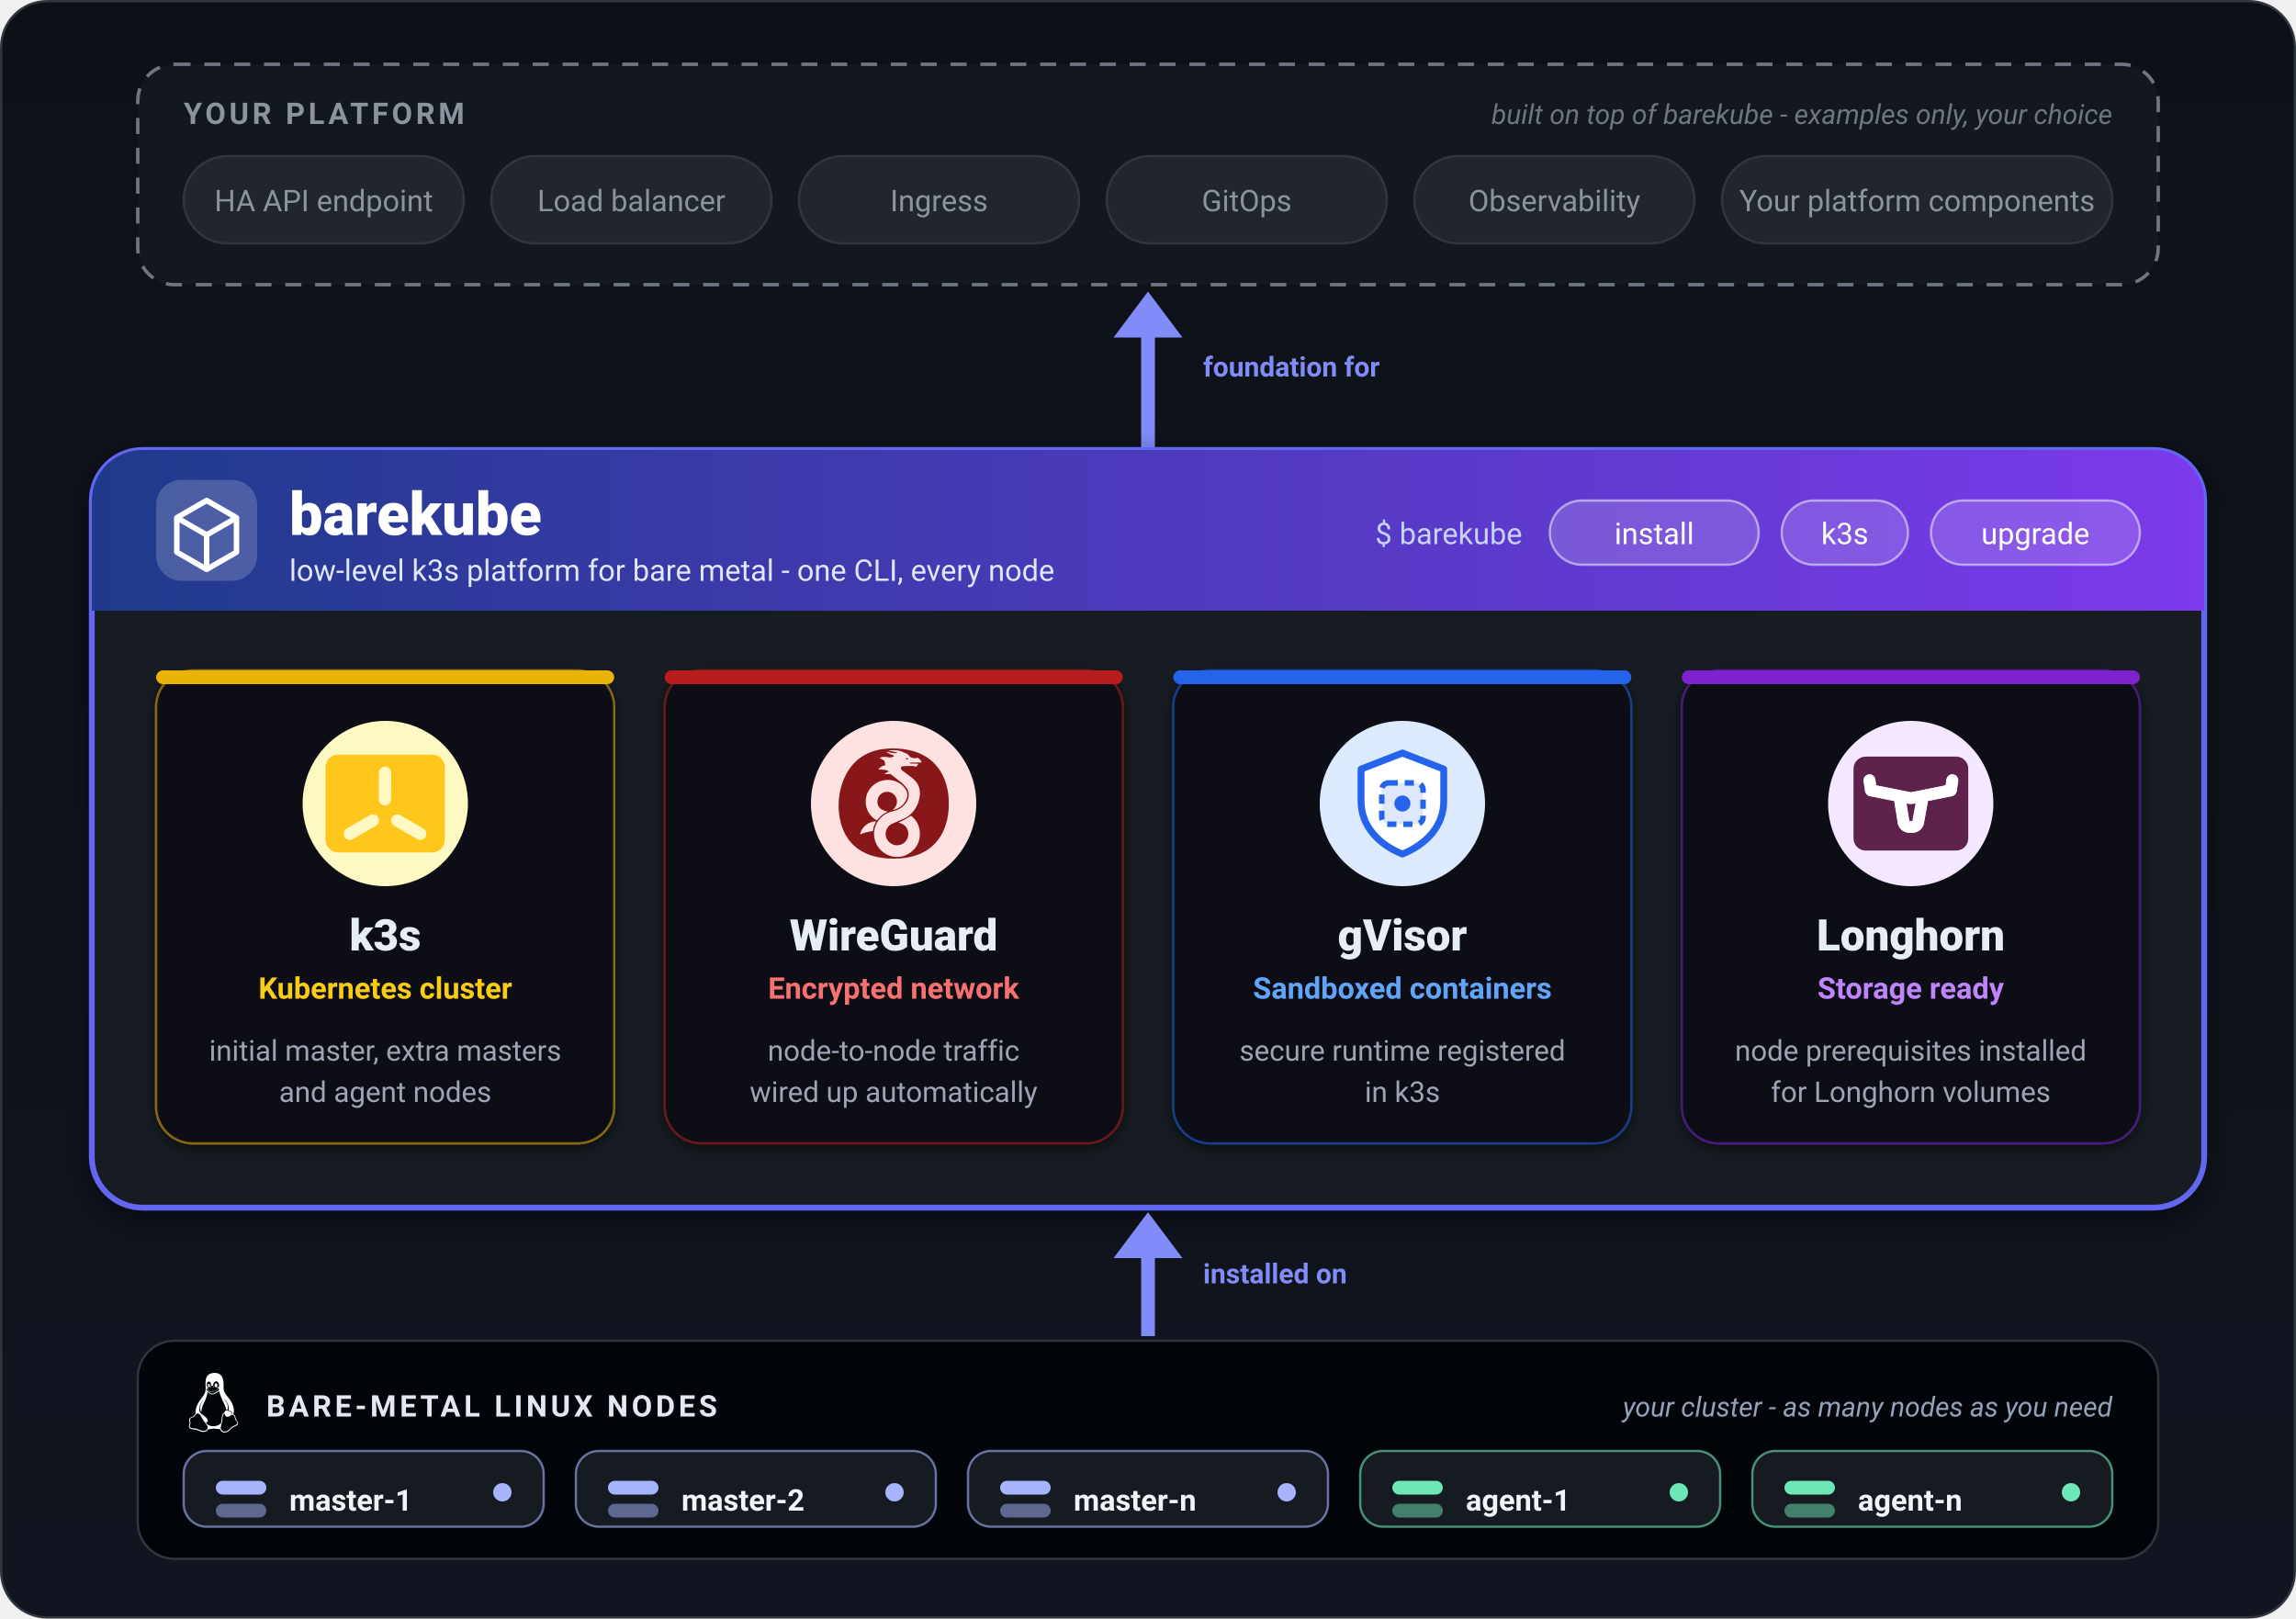
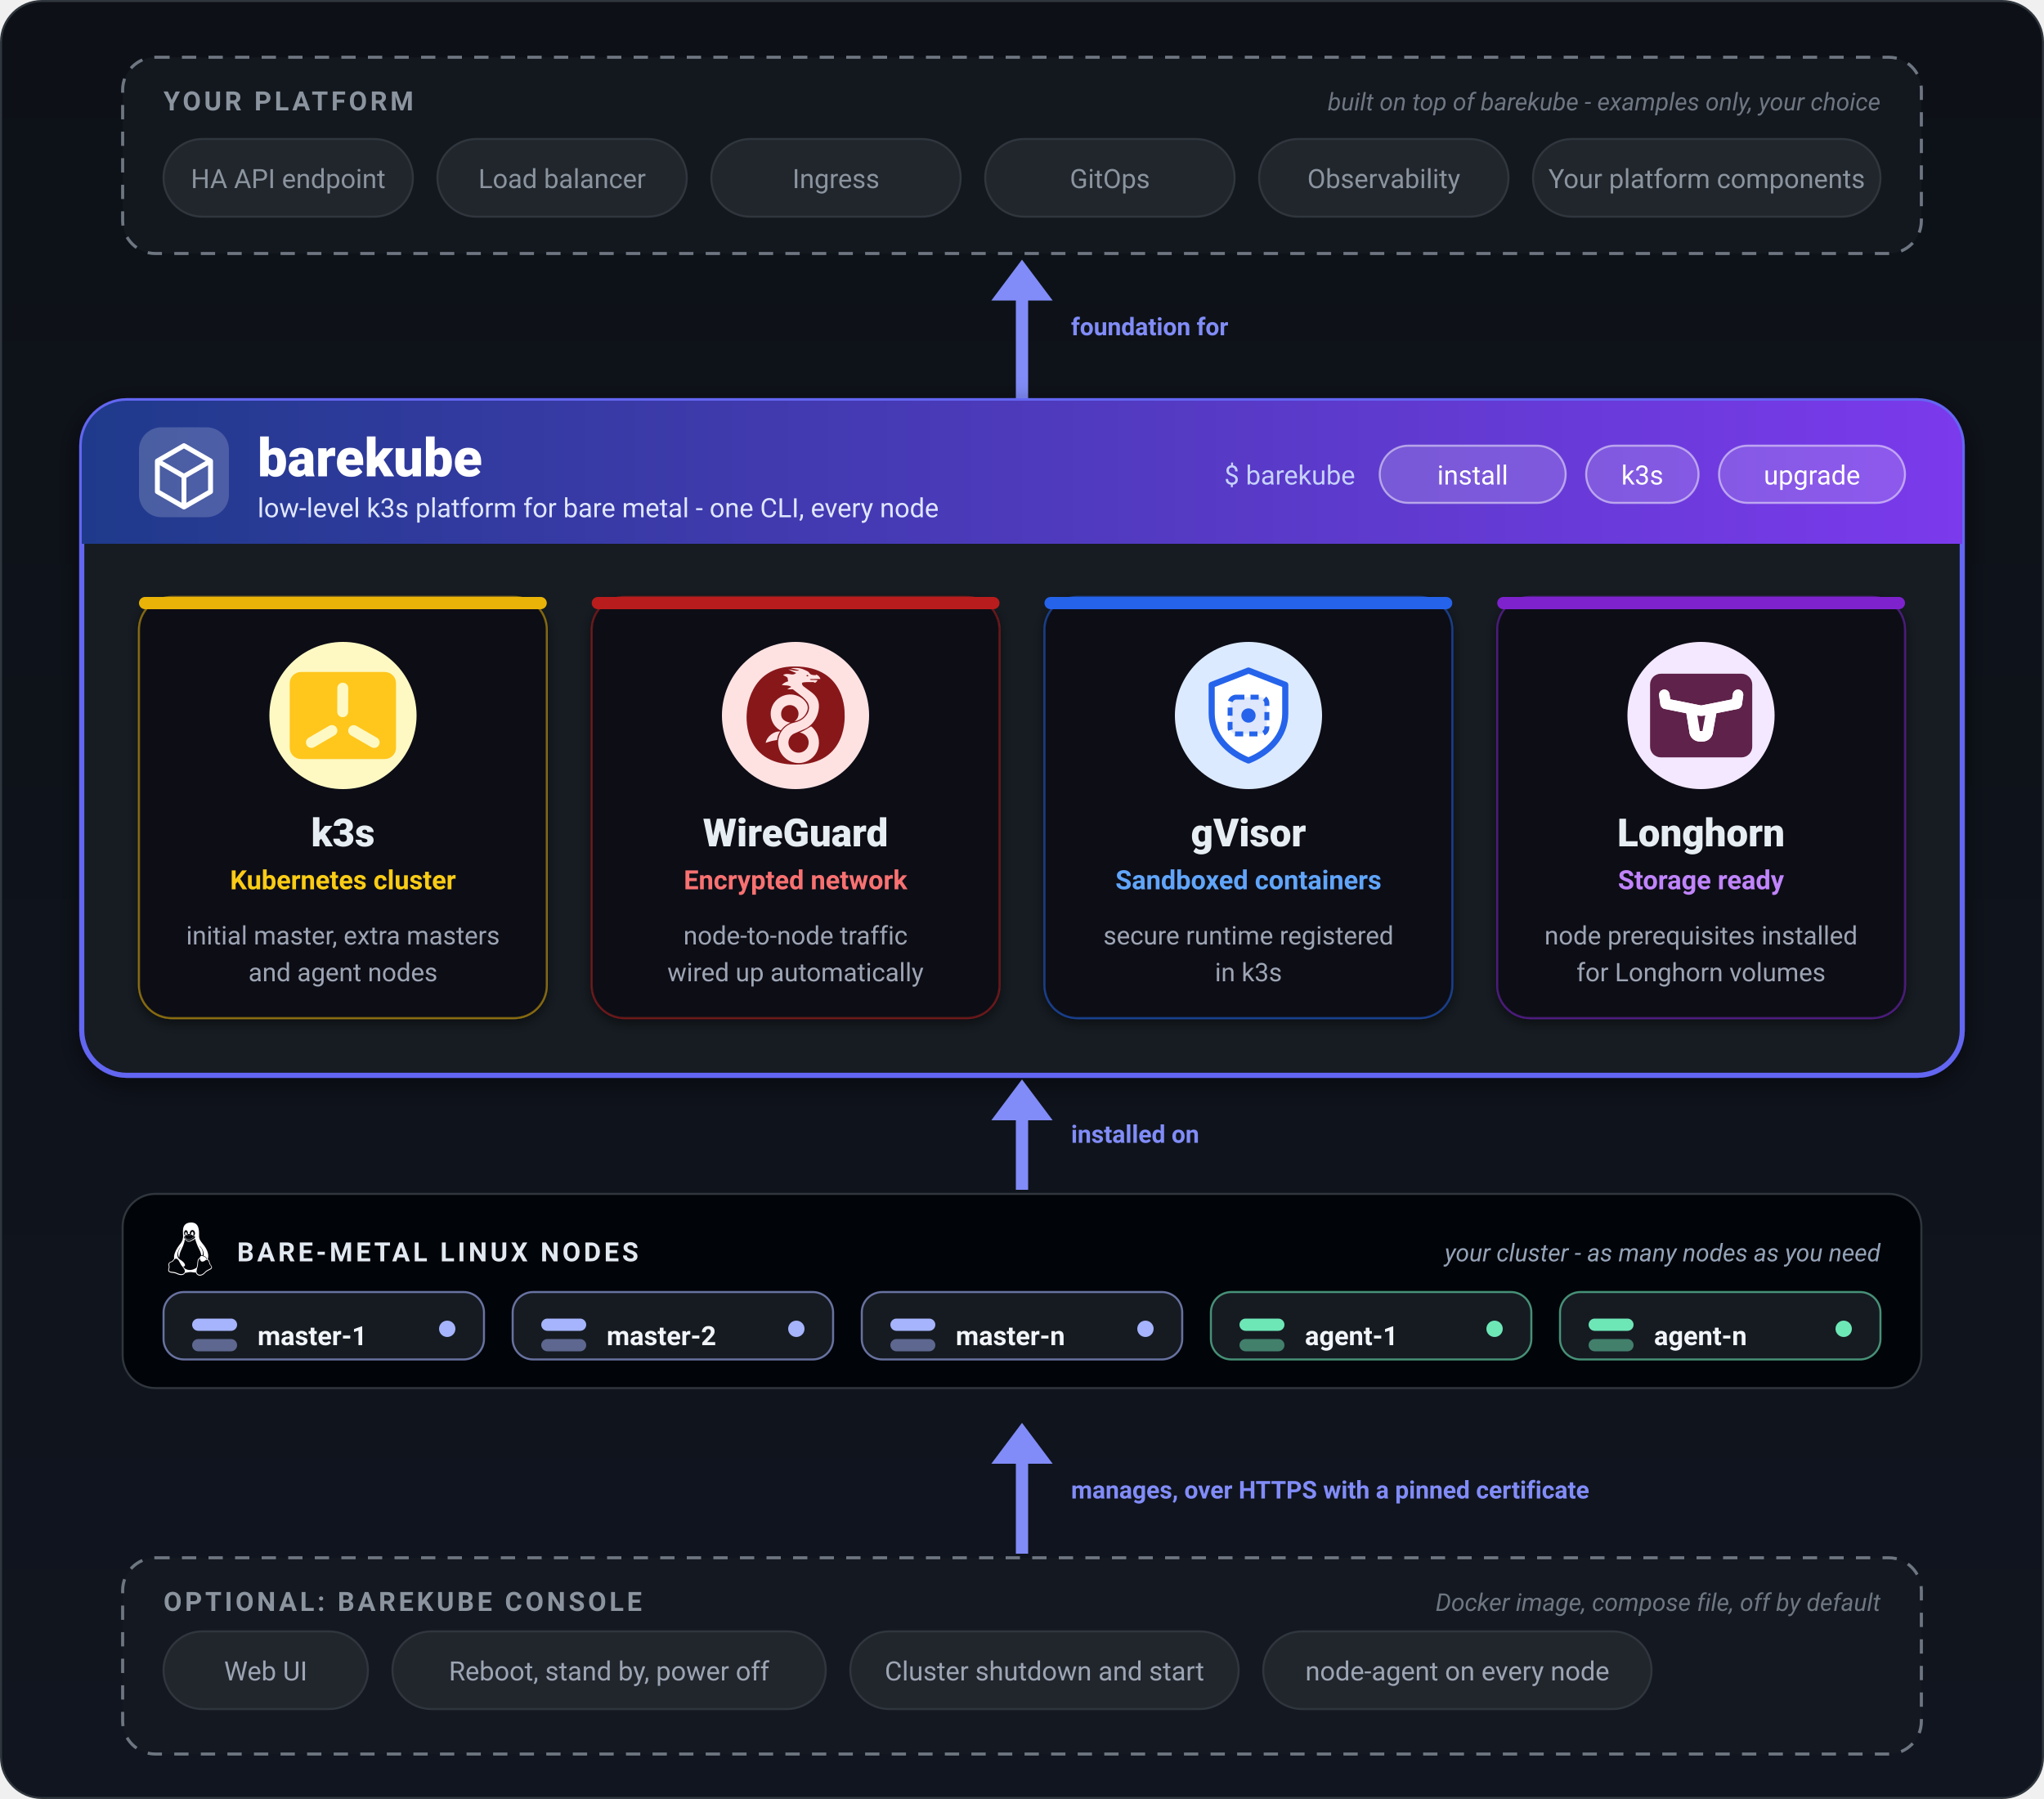
- <svg xmlns="http://www.w3.org/2000/svg" viewBox="0 0 1000 705" width="1000" height="705" role="img" aria-labelledby="t d">
+ <svg xmlns="http://www.w3.org/2000/svg" viewBox="0 0 1000 880" width="1000" height="880" role="img" aria-labelledby="t d">
  <defs>
    <linearGradient id="hdr" x1="0" y1="0" x2="1" y2="0">
      <stop offset="0" stop-color="#1e3a8a" />
      <stop offset="1" stop-color="#7c3aed" />
    </linearGradient>
    <linearGradient id="bg" x1="0" y1="0" x2="0" y2="1">
      <stop offset="0" stop-color="#0d1117" />
      <stop offset="1" stop-color="#10151f" />
    </linearGradient>
    <filter id="sh" x="-10%" y="-10%" width="120%" height="130%">
      <feDropShadow dx="0" dy="4" stdDeviation="6" flood-color="#000000" flood-opacity="0.5" />
    </filter>
    <filter id="shs" x="-10%" y="-10%" width="120%" height="130%">
      <feDropShadow dx="0" dy="2" stdDeviation="3" flood-color="#000000" flood-opacity="0.5" />
    </filter>
    <style>text{font-family:-apple-system,"Segoe UI",Roboto,Helvetica,Arial,sans-serif}</style>
  </defs>
-   <rect x="0.5" y="0.5" width="999" height="704" rx="20" fill="url(#bg)" stroke="#30363d" />
+   <rect x="0.5" y="0.5" width="999" height="879" rx="20" fill="url(#bg)" stroke="#30363d" />
  <rect x="60" y="28" width="880" height="96" rx="16" fill="#161b22" fill-opacity="0.7" stroke="#6e7681" stroke-width="1.5" stroke-dasharray="7 6" />
  <text x="80" y="54" font-size="13" font-weight="700" letter-spacing="1.5" fill="#8b949e">YOUR PLATFORM</text>
  <text x="920" y="54" text-anchor="end" font-size="12" fill="#6e7681" font-style="italic">built on top of barekube - examples only, your choice</text>
  <rect x="80" y="68" width="122" height="38" rx="19" fill="#21262d" stroke="#30363d" />
  <text x="141.0" y="92" text-anchor="middle" font-size="13" fill="#8b949e">HA API endpoint</text>
  <rect x="214" y="68" width="122" height="38" rx="19" fill="#21262d" stroke="#30363d" />
  <text x="275.0" y="92" text-anchor="middle" font-size="13" fill="#8b949e">Load balancer</text>
  <rect x="348" y="68" width="122" height="38" rx="19" fill="#21262d" stroke="#30363d" />
  <text x="409.0" y="92" text-anchor="middle" font-size="13" fill="#8b949e">Ingress</text>
  <rect x="482" y="68" width="122" height="38" rx="19" fill="#21262d" stroke="#30363d" />
  <text x="543.0" y="92" text-anchor="middle" font-size="13" fill="#8b949e">GitOps</text>
  <rect x="616" y="68" width="122" height="38" rx="19" fill="#21262d" stroke="#30363d" />
  <text x="677.0" y="92" text-anchor="middle" font-size="13" fill="#8b949e">Observability</text>
  <rect x="750" y="68" width="170" height="38" rx="19" fill="#21262d" stroke="#30363d" />
  <text x="835.0" y="92" text-anchor="middle" font-size="13" fill="#8b949e">Your platform components</text>
  <path d="M497.0 198 V147 H485 L500 127 L515 147 H503.0 V198 Z" fill="#818cf8" />
  <text x="524" y="164" font-size="12" fill="#818cf8" font-weight="600">foundation for</text>
  <rect x="40" y="196" width="920" height="330" rx="22" fill="#161b22" stroke="#6366f1" stroke-width="2.5" filter="url(#sh)" />
  <path d="M40 218 a22 22 0 0 1 22 -22 h876 a22 22 0 0 1 22 22 v48 h-920 z" fill="url(#hdr)" />
  <g transform="translate(68,209)">
    <rect width="44" height="44" rx="11" fill="#fff" fill-opacity="0.18" />
    <path d="M22 9 L35 16.5 V31.5 L22 39 L9 31.5 V16.5 Z" fill="none" stroke="#fff" stroke-width="2.4" stroke-linejoin="round" />
    <path d="M9 16.5 L22 24 L35 16.5 M22 24 V39" fill="none" stroke="#fff" stroke-width="2.4" stroke-linejoin="round" />
  </g>
  <text x="126" y="233" font-size="26" font-weight="800" fill="#fff">barekube</text>
  <text x="126" y="253" font-size="13" fill="#e0e7ff">low-level k3s platform for bare metal - one CLI, every node</text>
  <rect x="841" y="218" width="91" height="28" rx="14" fill="#fff" fill-opacity="0.16" stroke="#fff" stroke-opacity="0.5" />
  <text x="886.5" y="237" text-anchor="middle" font-size="13" font-family="ui-monospace,Menlo,Consolas,monospace" fill="#fff">upgrade</text>
  <rect x="776" y="218" width="55" height="28" rx="14" fill="#fff" fill-opacity="0.16" stroke="#fff" stroke-opacity="0.5" />
  <text x="803.5" y="237" text-anchor="middle" font-size="13" font-family="ui-monospace,Menlo,Consolas,monospace" fill="#fff">k3s</text>
  <rect x="675" y="218" width="91" height="28" rx="14" fill="#fff" fill-opacity="0.16" stroke="#fff" stroke-opacity="0.5" />
  <text x="720.5" y="237" text-anchor="middle" font-size="13" font-family="ui-monospace,Menlo,Consolas,monospace" fill="#fff">install</text>
  <text x="663" y="237" text-anchor="end" font-size="13" font-family="ui-monospace,Menlo,Consolas,monospace" fill="#c7d2fe">$ barekube</text>
  <g filter="url(#shs)">
    <rect x="68.0" y="292" width="199.5" height="206" rx="16" fill="#0d1117" stroke="#eab308" stroke-opacity="0.5" />
  </g>
  <rect x="68.0" y="292" width="199.5" height="6" rx="3" fill="#eab308" />
  <circle cx="167.8" cy="350" r="36" fill="#fef9c3" />
  <svg x="141.75" y="324" width="52" height="52" viewBox="0 0 194.256 159.089" preserveAspectRatio="xMidYMid meet">
    <path fill="#ffc61c" d="M173.695,0H20.561A20.621,20.621,0,0,0-0,20.561V138.528a20.621,20.621,0,0,0,20.561,20.561H173.695a20.621,20.621,0,0,0,20.561-20.561V20.561A20.621,20.621,0,0,0,173.695,0ZM82.083,115.687,44.711,137.405a10,10,0,1,1-10.049-17.292L72.034,98.395a10,10,0,1,1,10.049,17.292ZM96.785,82.598h-.045A10,10,0,0,1,86.784,72.554l.188-43.053a10.001,10.001,0,0,1,9.999-9.957h.045a10,10,0,0,1,9.956,10.043l-.188,43.053A10.001,10.001,0,0,1,96.785,82.598Zm66.125,51.157a9.996,9.996,0,0,1-13.66,3.66l-37.427-21.608a10,10,0,0,1,10-17.32l37.427,21.608A9.999,9.999,0,0,1,162.91,133.755Z" />
  </svg>
  <text x="167.8" y="414" text-anchor="middle" font-size="19" font-weight="800" fill="#e6edf3">k3s</text>
  <text x="167.8" y="435" text-anchor="middle" font-size="13" font-weight="600" fill="#facc15">Kubernetes cluster</text>
  <text x="167.8" y="462" text-anchor="middle" font-size="12.5" fill="#9da5b4">initial master, extra masters</text>
  <text x="167.8" y="480" text-anchor="middle" font-size="12.5" fill="#9da5b4">and agent nodes</text>
  <g filter="url(#shs)">
    <rect x="289.5" y="292" width="199.5" height="206" rx="16" fill="#0d1117" stroke="#b91c1c" stroke-opacity="0.5" />
  </g>
  <rect x="289.5" y="292" width="199.5" height="6" rx="3" fill="#b91c1c" />
  <circle cx="389.2" cy="350" r="36" fill="#fee2e2" />
  <svg x="365.25" y="326" width="48" height="48" viewBox="0 0 24 24" preserveAspectRatio="xMidYMid meet">
    <path fill="#88171a" fill-rule="evenodd" d="M23.98 11.645S24.533 0 11.735 0C.418 0 .064 11.17.064 11.17S-1.6 24 11.997 24C25.04 24 23.98 11.645 23.98 11.645zM8.155 7.576c2.4-1.47 5.469-.571 6.618 1.638.218.419.246 1.063.108 1.503-.477 1.516-1.601 2.366-3.145 2.728.455-.39.817-.832.933-1.442a2.112 2.112 0 0 0-.364-1.677 2.14 2.14 0 0 0-2.465-.75c-.95.36-1.47 1.228-1.377 2.294.087.99.839 1.632 2.245 1.876-.21.111-.372.193-.53.281a5.113 5.113 0 0 0-1.644 1.43c-.143.192-.24.208-.458.075-2.827-1.729-3.009-6.067.078-7.956zM6.04 18.258c-.455.116-.895.286-1.359.438.227-1.532 2.021-2.943 3.539-2.782a3.91 3.91 0 0 0-.74 2.072c-.504.093-.98.155-1.44.272zM15.703 3.3c.448.017.898.01 1.347.02a2.324 2.324 0 0 1 .334.047 3.249 3.249 0 0 1-.34.434c-.16.15-.341.296-.573.069-.055-.055-.187-.042-.283-.044-.447-.005-.894-.02-1.34-.003a8.323 8.323 0 0 0-1.154.118c-.072.013-.178.25-.146.338.078.207.191.435.359.567.619.49 1.277.928 1.9 1.413.604.472 1.167.99 1.51 1.7.446.928.46 1.9.267 2.877-.322 1.63-1.147 2.98-2.483 3.962-.538.395-1.205.62-1.821.903-.543.25-1.1.465-1.644.712-.98.446-1.53 1.51-1.369 2.615.149 1.015 1.04 1.862 2.059 2.037 1.223.21 2.486-.586 2.785-1.83.336-1.397-.423-2.646-1.845-3.024l-.256-.066c.38-.17.708-.291 1.012-.458q.793-.437 1.558-.925c.15-.096.231-.096.36.014.977.846 1.56 1.898 1.724 3.187.27 2.135-.74 4.096-2.646 5.101-2.948 1.555-6.557-.215-7.208-3.484-.558-2.8 1.418-5.34 3.797-5.83 1.023-.211 1.958-.637 2.685-1.425.47-.508.697-.944.775-1.141a3.165 3.165 0 0 0 .217-1.158 2.71 2.71 0 0 0-.237-.992c-.248-.566-1.2-1.466-1.435-1.656l-2.24-1.754c-.079-.065-.168-.06-.36-.047-.23.016-.815.048-1.067-.018.204-.155.76-.38 1-.56-.726-.49-1.554-.314-2.315-.46.176-.328 1.046-.831 1.541-.888a7.323 7.323 0 0 0-.135-.822c-.03-.111-.154-.22-.263-.283-.262-.154-.541-.281-.843-.434a1.755 1.755 0 0 1 .906-.28 3.385 3.385 0 0 1 .908.088c.54.123.97.042 1.399-.324-.338-.136-.676-.26-1.003-.407a9.843 9.843 0 0 1-.942-.493c.85.118 1.671.437 2.54.32l.022-.118-2.018-.47c1.203-.11 2.323-.128 3.384.388.299.146.61.266.897.432.14.08.233.24.348.365.09.098.164.23.276.29.424.225.89.234 1.366.223l.01-.16c.479.15 1.017.702 1.017 1.105-.776 0-1.55-.003-2.325.004-.083 0-.165.061-.247.094.078.046.155.128.235.131z M14.703 2.153a.118.118 0 0 0-.016.19.179.179 0 0 0 .246.065c.075-.038.148-.078.238-.125-.072-.062-.13-.114-.19-.163-.106-.087-.193-.032-.278.033z" />
  </svg>
  <text x="389.2" y="414" text-anchor="middle" font-size="19" font-weight="800" fill="#e6edf3">WireGuard</text>
  <text x="389.2" y="435" text-anchor="middle" font-size="13" font-weight="600" fill="#f87171">Encrypted network</text>
  <text x="389.2" y="462" text-anchor="middle" font-size="12.5" fill="#9da5b4">node-to-node traffic</text>
  <text x="389.2" y="480" text-anchor="middle" font-size="12.5" fill="#9da5b4">wired up automatically</text>
  <g filter="url(#shs)">
    <rect x="511.0" y="292" width="199.5" height="206" rx="16" fill="#0d1117" stroke="#2563eb" stroke-opacity="0.5" />
  </g>
  <rect x="511.0" y="292" width="199.5" height="6" rx="3" fill="#2563eb" />
  <circle cx="610.8" cy="350" r="36" fill="#dbeafe" />
  <g transform="translate(586.8,326)">
    <path d="M24 2 L42 9 V23 C42 34 34 42 24 46 C14 42 6 34 6 23 V9 Z" fill="#fff" stroke="#2563eb" stroke-width="3" stroke-linejoin="round" />
    <rect x="15" y="15" width="18" height="18" rx="3" fill="#2563eb" fill-opacity="0.15" stroke="#2563eb" stroke-width="2.4" stroke-dasharray="4 3" />
    <circle cx="24" cy="24" r="3.5" fill="#2563eb" />
  </g>
  <text x="610.8" y="414" text-anchor="middle" font-size="19" font-weight="800" fill="#e6edf3">gVisor</text>
  <text x="610.8" y="435" text-anchor="middle" font-size="13" font-weight="600" fill="#60a5fa">Sandboxed containers</text>
  <text x="610.8" y="462" text-anchor="middle" font-size="12.5" fill="#9da5b4">secure runtime registered</text>
  <text x="610.8" y="480" text-anchor="middle" font-size="12.5" fill="#9da5b4">in k3s</text>
  <g filter="url(#shs)">
    <rect x="732.5" y="292" width="199.5" height="206" rx="16" fill="#0d1117" stroke="#7e22ce" stroke-opacity="0.5" />
  </g>
  <rect x="732.5" y="292" width="199.5" height="6" rx="3" fill="#7e22ce" />
  <circle cx="832.2" cy="350" r="36" fill="#f3e8ff" />
  <svg x="806.25" y="324" width="52" height="52" viewBox="0 0 356.98 294.48" preserveAspectRatio="xMidYMid meet">
    <path fill="#5f224a" d="M313.862,6.87H43.379A36.423,36.423,0,0,0,7.062,43.186V251.554A36.423,36.423,0,0,0,43.379,287.87h270.483a36.423,36.423,0,0,0,36.316-36.316V43.186A36.423,36.423,0,0,0,313.862,6.87Zm6.106,73.418-.004.027L315.545,110.342a17.664,17.664,0,0,1-14.017,14.75L229.697,139.433c-.012.072-.015.143-.028.215L218.424,201.205a35.373,35.373,0,0,1-35.278,33.459H174.092a35.372,35.372,0,0,1-35.288-33.662l-9.964-61.309L55.712,125.092A17.664,17.664,0,0,1,41.695,110.342L37.276,80.315A17.663,17.663,0,0,1,72.226,75.171l2.606,17.715L178.62,113.607,282.408,92.886,285.014,75.171a17.663,17.663,0,1,1,34.954,5.117Z" />
    <path fill="#fff" d="M305.05,60.253A17.663,17.663,0,0,0,285.014,75.171l-2.606,17.715L178.62,113.607,74.832,92.886,72.226,75.171a17.663,17.663,0,0,0-34.95,5.144L41.695,110.342a17.664,17.664,0,0,0,14.017,14.75l73.128,14.6,9.964,61.309a35.372,35.372,0,0,0,35.288,33.662h9.054A35.373,35.373,0,0,0,218.424,201.205L229.669,139.648c.013-.072.016-.143.028-.215l71.831-14.341a17.664,17.664,0,0,0,14.017-14.75l4.419-30.027.004-.027A17.663,17.663,0,0,0,305.05,60.253ZM183.434,196.163a17.66,17.66,0,0,0-.288,3.175h-9.054a17.532,17.532,0,0,0-.229-2.834l-8.034-49.427,9.333,1.863a17.681,17.681,0,0,0,6.917,0l10.361-2.069Z" />
    <path fill="#5f224a" d="M178.62,149.282a17.679,17.679,0,0,1-3.458-.342l-9.333-1.863,8.034,49.427a17.532,17.532,0,0,1,.229,2.834h9.054a17.66,17.66,0,0,1,.288-3.175l9.005-49.291-10.361,2.069A17.679,17.679,0,0,1,178.62,149.282Z" />
  </svg>
  <text x="832.2" y="414" text-anchor="middle" font-size="19" font-weight="800" fill="#e6edf3">Longhorn</text>
  <text x="832.2" y="435" text-anchor="middle" font-size="13" font-weight="600" fill="#c084fc">Storage ready</text>
  <text x="832.2" y="462" text-anchor="middle" font-size="12.5" fill="#9da5b4">node prerequisites installed</text>
  <text x="832.2" y="480" text-anchor="middle" font-size="12.5" fill="#9da5b4">for Longhorn volumes</text>
  <path d="M497.0 582 V548 H485 L500 528 L515 548 H503.0 V582 Z" fill="#818cf8" />
  <text x="524" y="559" font-size="12" fill="#818cf8" font-weight="600">installed on</text>
  <rect x="60" y="584" width="880" height="95" rx="16" fill="#010409" stroke="#30363d" />
  <svg x="80" y="598" width="26" height="26" viewBox="0 0 24 24" preserveAspectRatio="xMidYMid meet">
    <path fill="#fff" d="M12.504 0c-.155 0-.315.008-.48.021-4.226.333-3.105 4.807-3.17 6.298-.076 1.092-.3 1.953-1.05 3.02-.885 1.051-2.127 2.75-2.716 4.521-.278.832-.41 1.684-.287 2.489a.424.424 0 00-.11.135c-.26.268-.45.6-.663.839-.199.199-.485.267-.797.4-.313.136-.658.269-.864.68-.09.189-.136.394-.132.602 0 .199.027.4.055.536.058.399.116.728.04.97-.249.68-.28 1.145-.106 1.484.174.334.535.47.94.601.81.2 1.91.135 2.774.6.926.466 1.866.67 2.616.47.526-.116.97-.464 1.208-.946.587-.003 1.23-.269 2.26-.334.699-.058 1.574.267 2.577.2.025.134.063.198.114.333l.003.003c.391.778 1.113 1.132 1.884 1.071.771-.06 1.592-.536 2.257-1.306.631-.765 1.683-1.084 2.378-1.503.348-.199.629-.469.649-.853.023-.4-.2-.811-.714-1.376v-.097l-.003-.003c-.17-.2-.25-.535-.338-.926-.085-.401-.182-.786-.492-1.046h-.003c-.059-.054-.123-.067-.188-.135a.357.357 0 00-.19-.064c.431-1.278.264-2.55-.173-3.694-.533-1.41-1.465-2.638-2.175-3.483-.796-1.005-1.576-1.957-1.56-3.368.026-2.152.236-6.133-3.544-6.139zm.529 3.405h.013c.213 0 .396.062.584.198.19.135.33.332.438.533.105.259.158.459.166.724 0-.02.006-.04.006-.06v.105a.086.086 0 01-.004-.021l-.004-.024a1.807 1.807 0 01-.15.706.953.953 0 01-.213.335.71.71 0 00-.088-.042c-.104-.045-.198-.064-.284-.133a1.312 1.312 0 00-.22-.066c.05-.06.146-.133.183-.198.053-.128.082-.264.088-.402v-.02a1.21 1.21 0 00-.061-.4c-.045-.134-.101-.2-.183-.333-.084-.066-.167-.132-.267-.132h-.016c-.093 0-.176.03-.262.132a.8.8 0 00-.205.334 1.18 1.18 0 00-.09.4v.019c.002.089.008.179.02.267-.193-.067-.438-.135-.607-.202a1.635 1.635 0 01-.018-.2v-.02a1.772 1.772 0 01.15-.768c.082-.22.232-.406.43-.533a.985.985 0 01.594-.2zm-2.962.059h.036c.142 0 .27.048.399.135.146.129.264.288.344.465.09.199.14.4.153.667v.004c.007.134.006.2-.002.266v.08c-.03.007-.056.018-.083.024-.152.055-.274.135-.393.2.012-.09.013-.18.003-.267v-.015c-.012-.133-.04-.2-.082-.333a.613.613 0 00-.166-.267.248.248 0 00-.183-.064h-.021c-.071.006-.13.04-.186.132a.552.552 0 00-.12.27.944.944 0 00-.023.33v.015c.012.135.037.2.08.334.046.134.098.2.166.268.01.009.02.018.034.024-.07.057-.117.07-.176.136a.304.304 0 01-.131.068 2.62 2.62 0 01-.275-.402 1.772 1.772 0 01-.155-.667 1.759 1.759 0 01.08-.668 1.43 1.43 0 01.283-.535c.128-.133.26-.2.418-.2zm1.37 1.706c.332 0 .733.065 1.216.399.293.2.523.269 1.052.468h.003c.255.136.405.266.478.399v-.131a.571.571 0 01.016.47c-.123.31-.516.643-1.063.842v.002c-.268.135-.501.333-.775.465-.276.135-.588.292-1.012.267a1.139 1.139 0 01-.448-.067 3.566 3.566 0 01-.322-.198c-.195-.135-.363-.332-.612-.465v-.005h-.005c-.4-.246-.616-.512-.686-.71-.07-.268-.005-.47.193-.6.224-.135.38-.271.483-.336.104-.074.143-.102.176-.131h.002v-.003c.169-.202.436-.47.839-.601.139-.036.294-.065.466-.065zm2.8 2.142c.358 1.417 1.196 3.475 1.735 4.473.286.534.855 1.659 1.102 3.024.156-.005.33.018.513.064.646-1.671-.546-3.467-1.089-3.966-.22-.2-.232-.335-.123-.335.59.534 1.365 1.572 1.646 2.757.13.535.16 1.104.021 1.67.067.028.135.06.205.067 1.032.534 1.413.938 1.23 1.537v-.043c-.06-.003-.12 0-.18 0h-.016c.151-.467-.182-.825-1.065-1.224-.915-.4-1.646-.336-1.77.465-.008.043-.013.066-.018.135-.068.023-.139.053-.209.064-.43.268-.662.669-.793 1.187-.13.533-.17 1.156-.205 1.869v.003c-.02.334-.17.838-.319 1.35-1.5 1.072-3.58 1.538-5.348.334a2.645 2.645 0 00-.402-.533 1.45 1.45 0 00-.275-.333c.182 0 .338-.03.465-.067a.615.615 0 00.314-.334c.108-.267 0-.697-.345-1.163-.345-.467-.931-.995-1.788-1.521-.63-.4-.986-.87-1.15-1.396-.165-.534-.143-1.085-.015-1.645.245-1.07.873-2.11 1.274-2.763.107-.065.037.135-.408.974-.396.751-1.14 2.497-.122 3.854a8.123 8.123 0 01.647-2.876c.564-1.278 1.743-3.504 1.836-5.268.048.036.217.135.289.202.218.133.38.333.59.465.21.201.477.335.876.335.039.003.075.006.11.006.412 0 .73-.134.997-.268.29-.134.52-.334.74-.4h.005c.467-.135.835-.402 1.044-.7zm2.185 8.958c.037.6.343 1.245.882 1.377.588.134 1.434-.333 1.791-.765l.211-.01c.315-.007.577.01.847.268l.003.003c.208.199.305.53.391.876.085.4.154.78.409 1.066.486.527.645.906.636 1.14l.003-.007v.018l-.003-.012c-.015.262-.185.396-.498.595-.63.401-1.746.712-2.457 1.57-.618.737-1.37 1.14-2.036 1.191-.664.053-1.237-.2-1.574-.898l-.005-.003c-.21-.4-.12-1.025.056-1.69.176-.668.428-1.344.463-1.897.037-.714.076-1.335.195-1.814.12-.465.308-.797.641-.984l.045-.022zm-10.814.049h.01c.053 0 .105.005.157.014.376.055.706.333 1.023.752l.91 1.664.003.003c.243.533.754 1.064 1.189 1.637.434.598.77 1.131.729 1.57v.006c-.057.744-.48 1.148-1.125 1.294-.645.135-1.52.002-2.395-.464-.968-.536-2.118-.469-2.857-.602-.369-.066-.61-.2-.723-.4-.11-.2-.113-.602.123-1.23v-.004l.002-.003c.117-.334.03-.752-.027-1.118-.055-.401-.083-.71.043-.94.16-.334.396-.4.69-.533.294-.135.64-.202.915-.47h.002v-.002c.256-.268.445-.601.668-.838.19-.201.38-.336.663-.336zm7.159-9.074c-.435.201-.945.535-1.488.535-.542 0-.97-.267-1.28-.466-.154-.134-.28-.268-.373-.335-.164-.134-.144-.333-.074-.333.109.016.129.134.199.2.096.066.215.2.36.333.292.2.68.467 1.167.467.485 0 1.053-.267 1.398-.466.195-.135.445-.334.648-.467.156-.136.149-.267.279-.267.128.016.034.134-.147.332a8.097 8.097 0 01-.69.468zm-1.082-1.583V5.64c-.006-.02.013-.042.029-.05.074-.043.18-.027.26.004.063 0 .16.067.15.135-.006.049-.085.066-.135.066-.055 0-.092-.043-.141-.068-.052-.018-.146-.008-.163-.065zm-.551 0c-.02.058-.113.049-.166.066-.047.025-.086.068-.14.068-.05 0-.13-.02-.136-.068-.01-.066.088-.133.15-.133.08-.031.184-.047.259-.005.019.009.036.03.03.05v.02h.003z" />
  </svg>
  <text x="116" y="617" font-size="13" font-weight="700" letter-spacing="1.5" fill="#e2e8f0">BARE-METAL LINUX NODES</text>
  <text x="920" y="617" text-anchor="end" font-size="12" fill="#94a3b8" font-style="italic">your cluster - as many nodes as you need</text>
  <rect x="80.0" y="632" width="156.8" height="33" rx="10" fill="#161b22" stroke="#a5b4fc" stroke-opacity="0.6" />
  <rect x="94.0" y="645" width="22" height="6" rx="3" fill="#a5b4fc" />
  <rect x="94.0" y="655" width="22" height="6" rx="3" fill="#a5b4fc" fill-opacity="0.5" />
  <circle cx="218.8" cy="650" r="4" fill="#a5b4fc" />
  <text x="126.0" y="658" font-size="13" font-weight="700" fill="#f1f5f9">master-1</text>
  <rect x="250.8" y="632" width="156.8" height="33" rx="10" fill="#161b22" stroke="#a5b4fc" stroke-opacity="0.6" />
  <rect x="264.8" y="645" width="22" height="6" rx="3" fill="#a5b4fc" />
  <rect x="264.8" y="655" width="22" height="6" rx="3" fill="#a5b4fc" fill-opacity="0.5" />
  <circle cx="389.6" cy="650" r="4" fill="#a5b4fc" />
  <text x="296.8" y="658" font-size="13" font-weight="700" fill="#f1f5f9">master-2</text>
  <rect x="421.6" y="632" width="156.8" height="33" rx="10" fill="#161b22" stroke="#a5b4fc" stroke-opacity="0.6" />
  <rect x="435.6" y="645" width="22" height="6" rx="3" fill="#a5b4fc" />
  <rect x="435.6" y="655" width="22" height="6" rx="3" fill="#a5b4fc" fill-opacity="0.5" />
  <circle cx="560.4" cy="650" r="4" fill="#a5b4fc" />
  <text x="467.6" y="658" font-size="13" font-weight="700" fill="#f1f5f9">master-n</text>
  <rect x="592.4" y="632" width="156.8" height="33" rx="10" fill="#161b22" stroke="#6ee7b7" stroke-opacity="0.6" />
  <rect x="606.4" y="645" width="22" height="6" rx="3" fill="#6ee7b7" />
  <rect x="606.4" y="655" width="22" height="6" rx="3" fill="#6ee7b7" fill-opacity="0.5" />
  <circle cx="731.2" cy="650" r="4" fill="#6ee7b7" />
  <text x="638.4" y="658" font-size="13" font-weight="700" fill="#f1f5f9">agent-1</text>
  <rect x="763.2" y="632" width="156.8" height="33" rx="10" fill="#161b22" stroke="#6ee7b7" stroke-opacity="0.6" />
  <rect x="777.2" y="645" width="22" height="6" rx="3" fill="#6ee7b7" />
  <rect x="777.2" y="655" width="22" height="6" rx="3" fill="#6ee7b7" fill-opacity="0.5" />
  <circle cx="902.0" cy="650" r="4" fill="#6ee7b7" />
  <text x="809.2" y="658" font-size="13" font-weight="700" fill="#f1f5f9">agent-n</text>
+   <path d="M497.0 760 V716 H485 L500 696 L515 716 H503.0 V760 Z" fill="#818cf8" />
+   <text x="524" y="733" font-size="12" fill="#818cf8" font-weight="600">manages, over HTTPS with a pinned certificate</text>
+   <rect x="60" y="762" width="880" height="96" rx="16" fill="#161b22" fill-opacity="0.7" stroke="#6e7681" stroke-width="1.5" stroke-dasharray="7 6" />
+   <text x="80" y="788" font-size="13" font-weight="700" letter-spacing="1.5" fill="#8b949e">OPTIONAL: BAREKUBE CONSOLE</text>
+   <text x="920" y="788" text-anchor="end" font-size="12" fill="#6e7681" font-style="italic">Docker image, compose file, off by default</text>
+   <rect x="80" y="798" width="100" height="38" rx="19" fill="#21262d" stroke="#30363d" />
+   <text x="130.0" y="822" text-anchor="middle" font-size="13" fill="#9da5b4">Web UI</text>
+   <rect x="192" y="798" width="212" height="38" rx="19" fill="#21262d" stroke="#30363d" />
+   <text x="298.0" y="822" text-anchor="middle" font-size="13" fill="#9da5b4">Reboot, stand by, power off</text>
+   <rect x="416" y="798" width="190" height="38" rx="19" fill="#21262d" stroke="#30363d" />
+   <text x="511.0" y="822" text-anchor="middle" font-size="13" fill="#9da5b4">Cluster shutdown and start</text>
+   <rect x="618" y="798" width="190" height="38" rx="19" fill="#21262d" stroke="#30363d" />
+   <text x="713.0" y="822" text-anchor="middle" font-size="13" fill="#9da5b4">node-agent on every node</text>
</svg>
